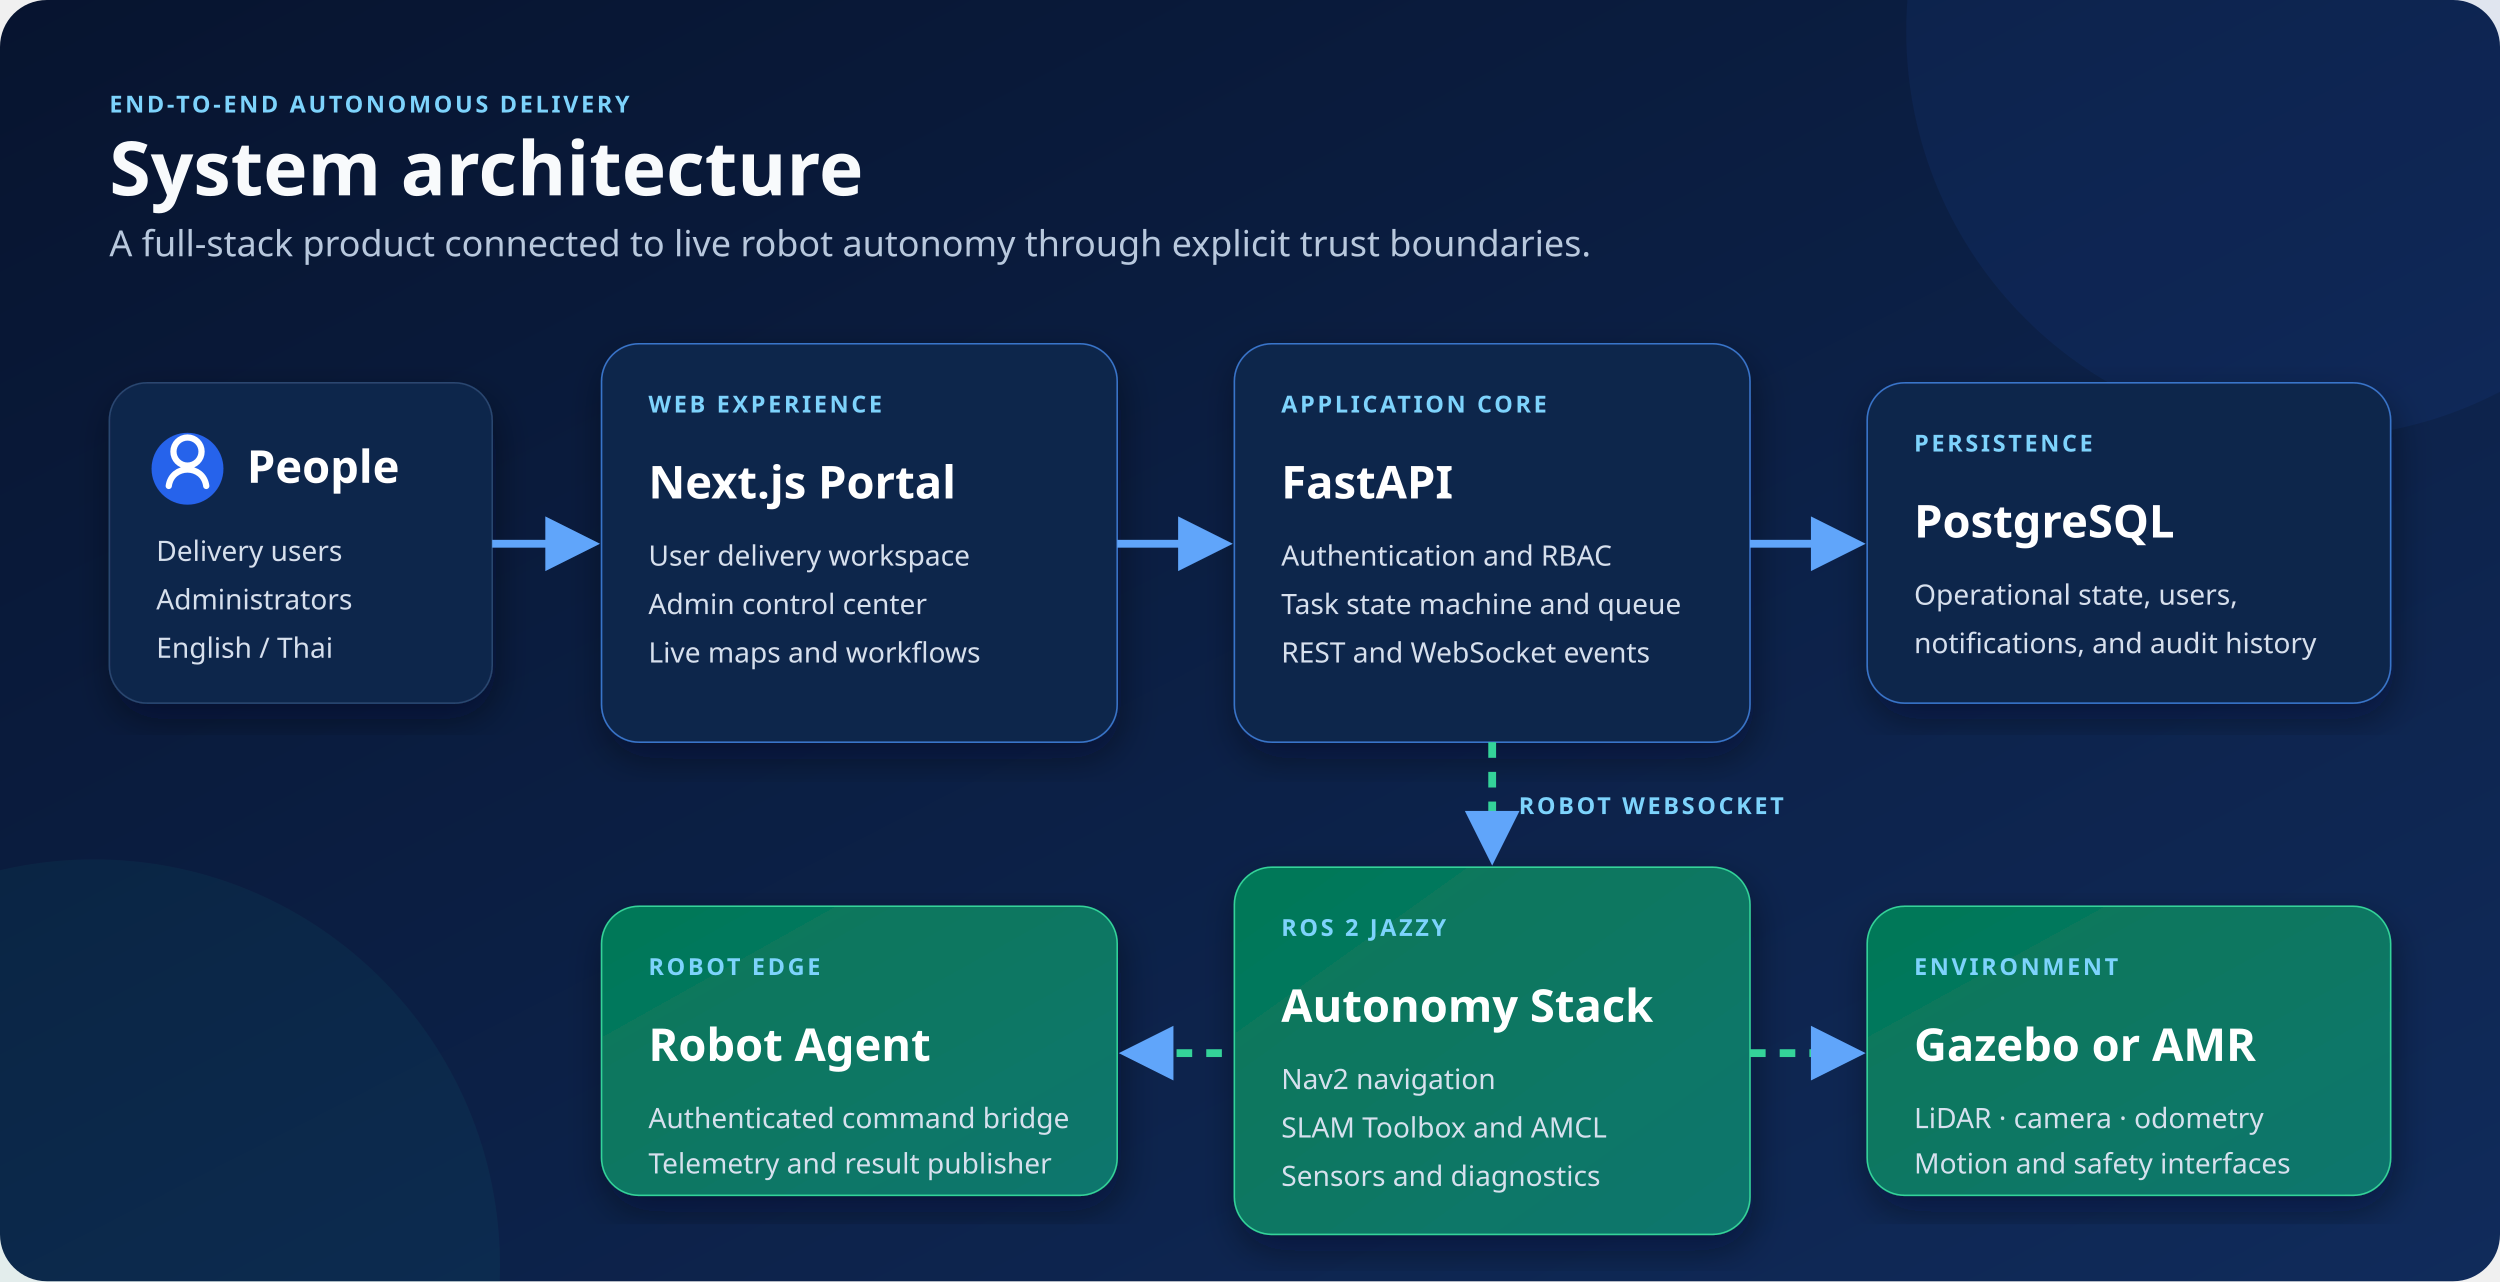
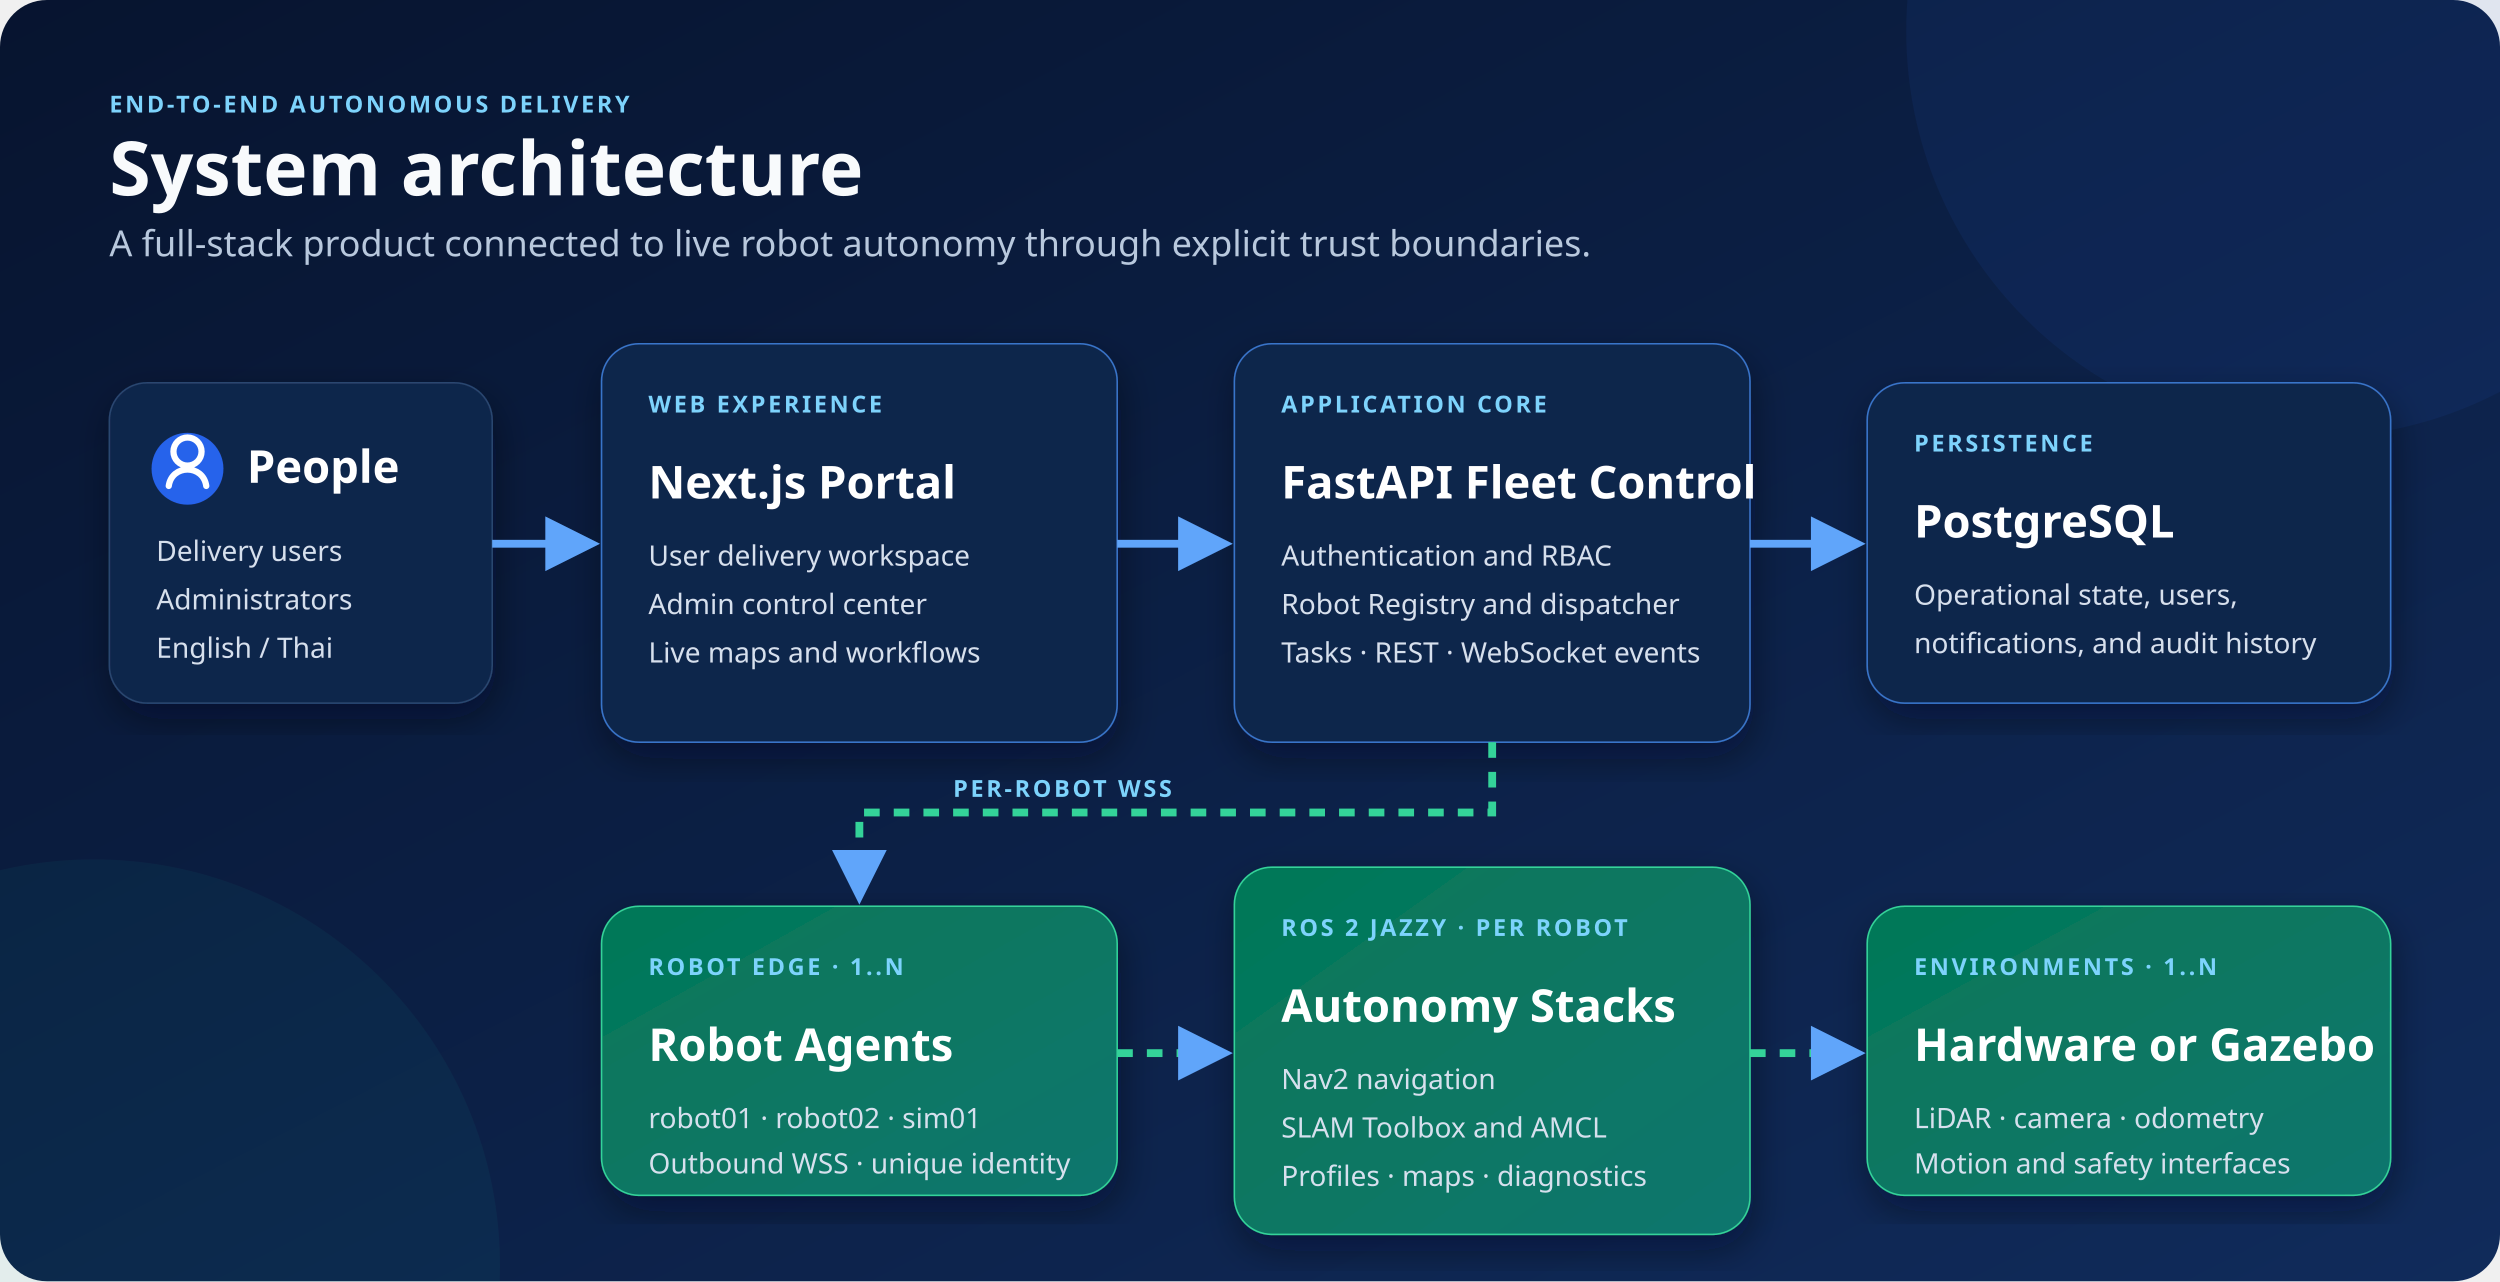
<svg xmlns="http://www.w3.org/2000/svg" width="2400" height="1230" viewBox="0 0 1600 820" role="img" aria-labelledby="title desc">
  <defs>
    <linearGradient id="background" x1="0" y1="0" x2="1" y2="1">
      <stop stop-color="#07142f" />
      <stop offset="1" stop-color="#102b5b" />
    </linearGradient>
    <linearGradient id="robot" x1="0" y1="0" x2="1" y2="1">
      <stop stop-color="#047857" />
      <stop offset="1" stop-color="#0f766e" />
    </linearGradient>
    <filter id="shadow">
      <feDropShadow dy="10" stdDeviation="12" flood-color="#020617" flood-opacity=".4" />
    </filter>
    <marker id="arrow" viewBox="0 0 10 10" refX="8" refY="5" markerWidth="7" markerHeight="7" orient="auto">
      <path d="M0 0l10 5-10 5z" fill="#60a5fa" />
    </marker>
    <style>
      .heading{font:700 48px system-ui,sans-serif;fill:#f8fafc}.sub{font:400 23px system-ui,sans-serif;fill:#b8c8dd}.tag{font:700 15px system-ui,sans-serif;letter-spacing:1.7px;fill:#7dd3fc}.name{font:700 29px system-ui,sans-serif;fill:#fff}.copy{font:500 18px system-ui,sans-serif;fill:#d6e0ed}.flow{stroke:#60a5fa;stroke-width:5;fill:none;marker-end:url(#arrow)}.edge{stroke:#34d399;stroke-width:5;stroke-dasharray:10 9;fill:none;marker-end:url(#arrow)}
    </style>
  </defs>
  <rect width="1600" height="820" rx="30" fill="url(#background)" />
  <circle cx="1480" cy="20" r="260" fill="#2563eb" opacity=".08" />
  <circle cx="60" cy="810" r="260" fill="#14b8a6" opacity=".06" />
  <text x="70" y="72" class="tag">END-TO-END AUTONOMOUS DELIVERY</text>
  <text x="70" y="125" class="heading">System architecture</text>
  <text x="70" y="164" class="sub">A full-stack product connected to live robot autonomy through explicit trust boundaries.</text>
  <g filter="url(#shadow)">
    <rect x="70" y="245" width="245" height="205" rx="24" fill="#11264c" stroke="#29466f" />
    <circle cx="120" cy="300" r="23" fill="#2563eb" />
    <path d="M108 311c2-14 22-14 24 0m-12-31a9 9 0 1 1 0 18 9 9 0 0 1 0-18" fill="none" stroke="#fff" stroke-width="4" stroke-linecap="round" />
    <text x="158" y="309" class="name">People</text>
    <text x="100" y="359" class="copy">Delivery users</text>
    <text x="100" y="390" class="copy">Administrators</text>
    <text x="100" y="421" class="copy">English / Thai</text>
  </g>
  <g filter="url(#shadow)">
    <rect x="385" y="220" width="330" height="255" rx="24" fill="#11264c" stroke="#3974c9" />
    <text x="415" y="264" class="tag">WEB EXPERIENCE</text>
    <text x="415" y="319" class="name">Next.js Portal</text>
    <text x="415" y="362" class="copy">User delivery workspace</text>
    <text x="415" y="393" class="copy">Admin control center</text>
    <text x="415" y="424" class="copy">Live maps and workflows</text>
  </g>
  <g filter="url(#shadow)">
    <rect x="790" y="220" width="330" height="255" rx="24" fill="#11264c" stroke="#3974c9" />
    <text x="820" y="264" class="tag">APPLICATION CORE</text>
-     <text x="820" y="319" class="name">FastAPI</text>
+     <text x="820" y="319" class="name">FastAPI Fleet Control</text>
    <text x="820" y="362" class="copy">Authentication and RBAC</text>
-     <text x="820" y="393" class="copy">Task state machine and queue</text>
-     <text x="820" y="424" class="copy">REST and WebSocket events</text>
+     <text x="820" y="393" class="copy">Robot Registry and dispatcher</text>
+     <text x="820" y="424" class="copy">Tasks · REST · WebSocket events</text>
  </g>
  <g filter="url(#shadow)">
    <rect x="1195" y="245" width="335" height="205" rx="24" fill="#11264c" stroke="#3974c9" />
    <text x="1225" y="289" class="tag">PERSISTENCE</text>
    <text x="1225" y="344" class="name">PostgreSQL</text>
    <text x="1225" y="387" class="copy">Operational state, users,</text>
    <text x="1225" y="418" class="copy">notifications, and audit history</text>
  </g>
  <path d="M315 348h62" class="flow" />
  <path d="M715 348h67" class="flow" />
  <path d="M1120 348h67" class="flow" />
  <g filter="url(#shadow)">
    <rect x="385" y="580" width="330" height="185" rx="24" fill="url(#robot)" stroke="#34d399" />
-     <text x="415" y="624" class="tag" fill="#d1fae5">ROBOT EDGE</text>
-     <text x="415" y="679" class="name">Robot Agent</text>
-     <text x="415" y="722" class="copy">Authenticated command bridge</text>
-     <text x="415" y="751" class="copy">Telemetry and result publisher</text>
+     <text x="415" y="624" class="tag" fill="#d1fae5">ROBOT EDGE · 1..N</text>
+     <text x="415" y="679" class="name">Robot Agents</text>
+     <text x="415" y="722" class="copy">robot01 · robot02 · sim01</text>
+     <text x="415" y="751" class="copy">Outbound WSS · unique identity</text>
  </g>
  <g filter="url(#shadow)">
    <rect x="790" y="555" width="330" height="235" rx="24" fill="url(#robot)" stroke="#34d399" />
-     <text x="820" y="599" class="tag" fill="#d1fae5">ROS 2 JAZZY</text>
-     <text x="820" y="654" class="name">Autonomy Stack</text>
+     <text x="820" y="599" class="tag" fill="#d1fae5">ROS 2 JAZZY · PER ROBOT</text>
+     <text x="820" y="654" class="name">Autonomy Stacks</text>
    <text x="820" y="697" class="copy">Nav2 navigation</text>
    <text x="820" y="728" class="copy">SLAM Toolbox and AMCL</text>
-     <text x="820" y="759" class="copy">Sensors and diagnostics</text>
+     <text x="820" y="759" class="copy">Profiles · maps · diagnostics</text>
  </g>
  <g filter="url(#shadow)">
    <rect x="1195" y="580" width="335" height="185" rx="24" fill="url(#robot)" stroke="#34d399" />
-     <text x="1225" y="624" class="tag" fill="#d1fae5">ENVIRONMENT</text>
-     <text x="1225" y="679" class="name">Gazebo or AMR</text>
+     <text x="1225" y="624" class="tag" fill="#d1fae5">ENVIRONMENTS · 1..N</text>
+     <text x="1225" y="679" class="name">Hardware or Gazebo</text>
    <text x="1225" y="722" class="copy">LiDAR · camera · odometry</text>
    <text x="1225" y="751" class="copy">Motion and safety interfaces</text>
  </g>
-   <path d="M955 475v72" class="edge" />
-   <path d="M782 674h-59" class="edge" />
+   <path d="M955 475v45H550v52" class="edge" />
+   <path d="M715 674h67" class="edge" />
  <path d="M1120 674h67" class="edge" />
-   <text x="972" y="521" class="tag">ROBOT WEBSOCKET</text>
+   <text x="610" y="510" class="tag">PER-ROBOT WSS</text>
</svg>
